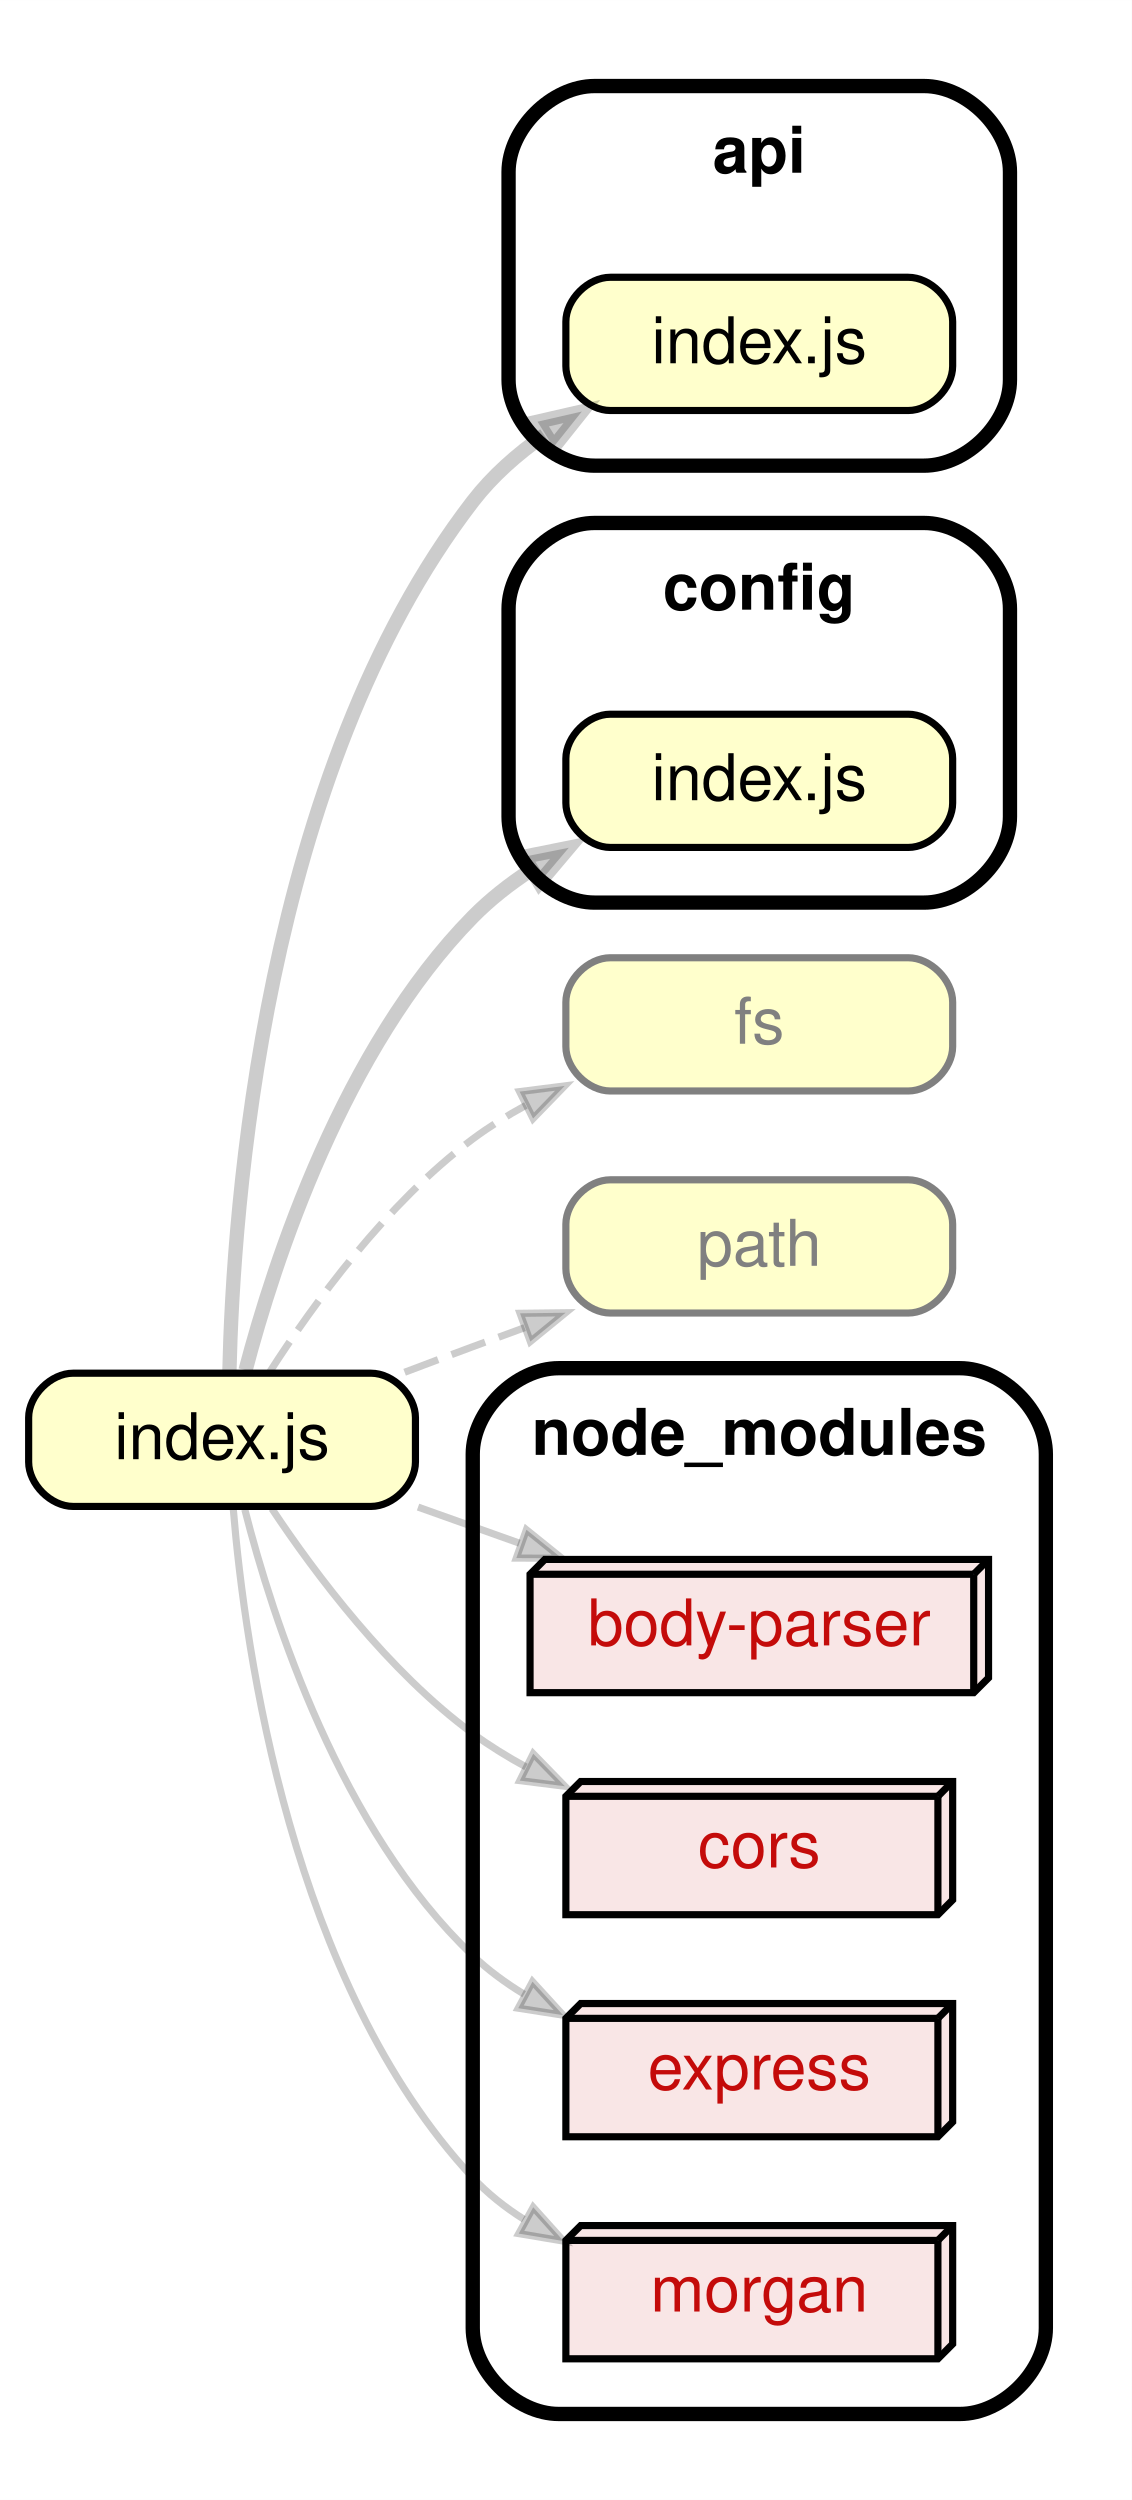
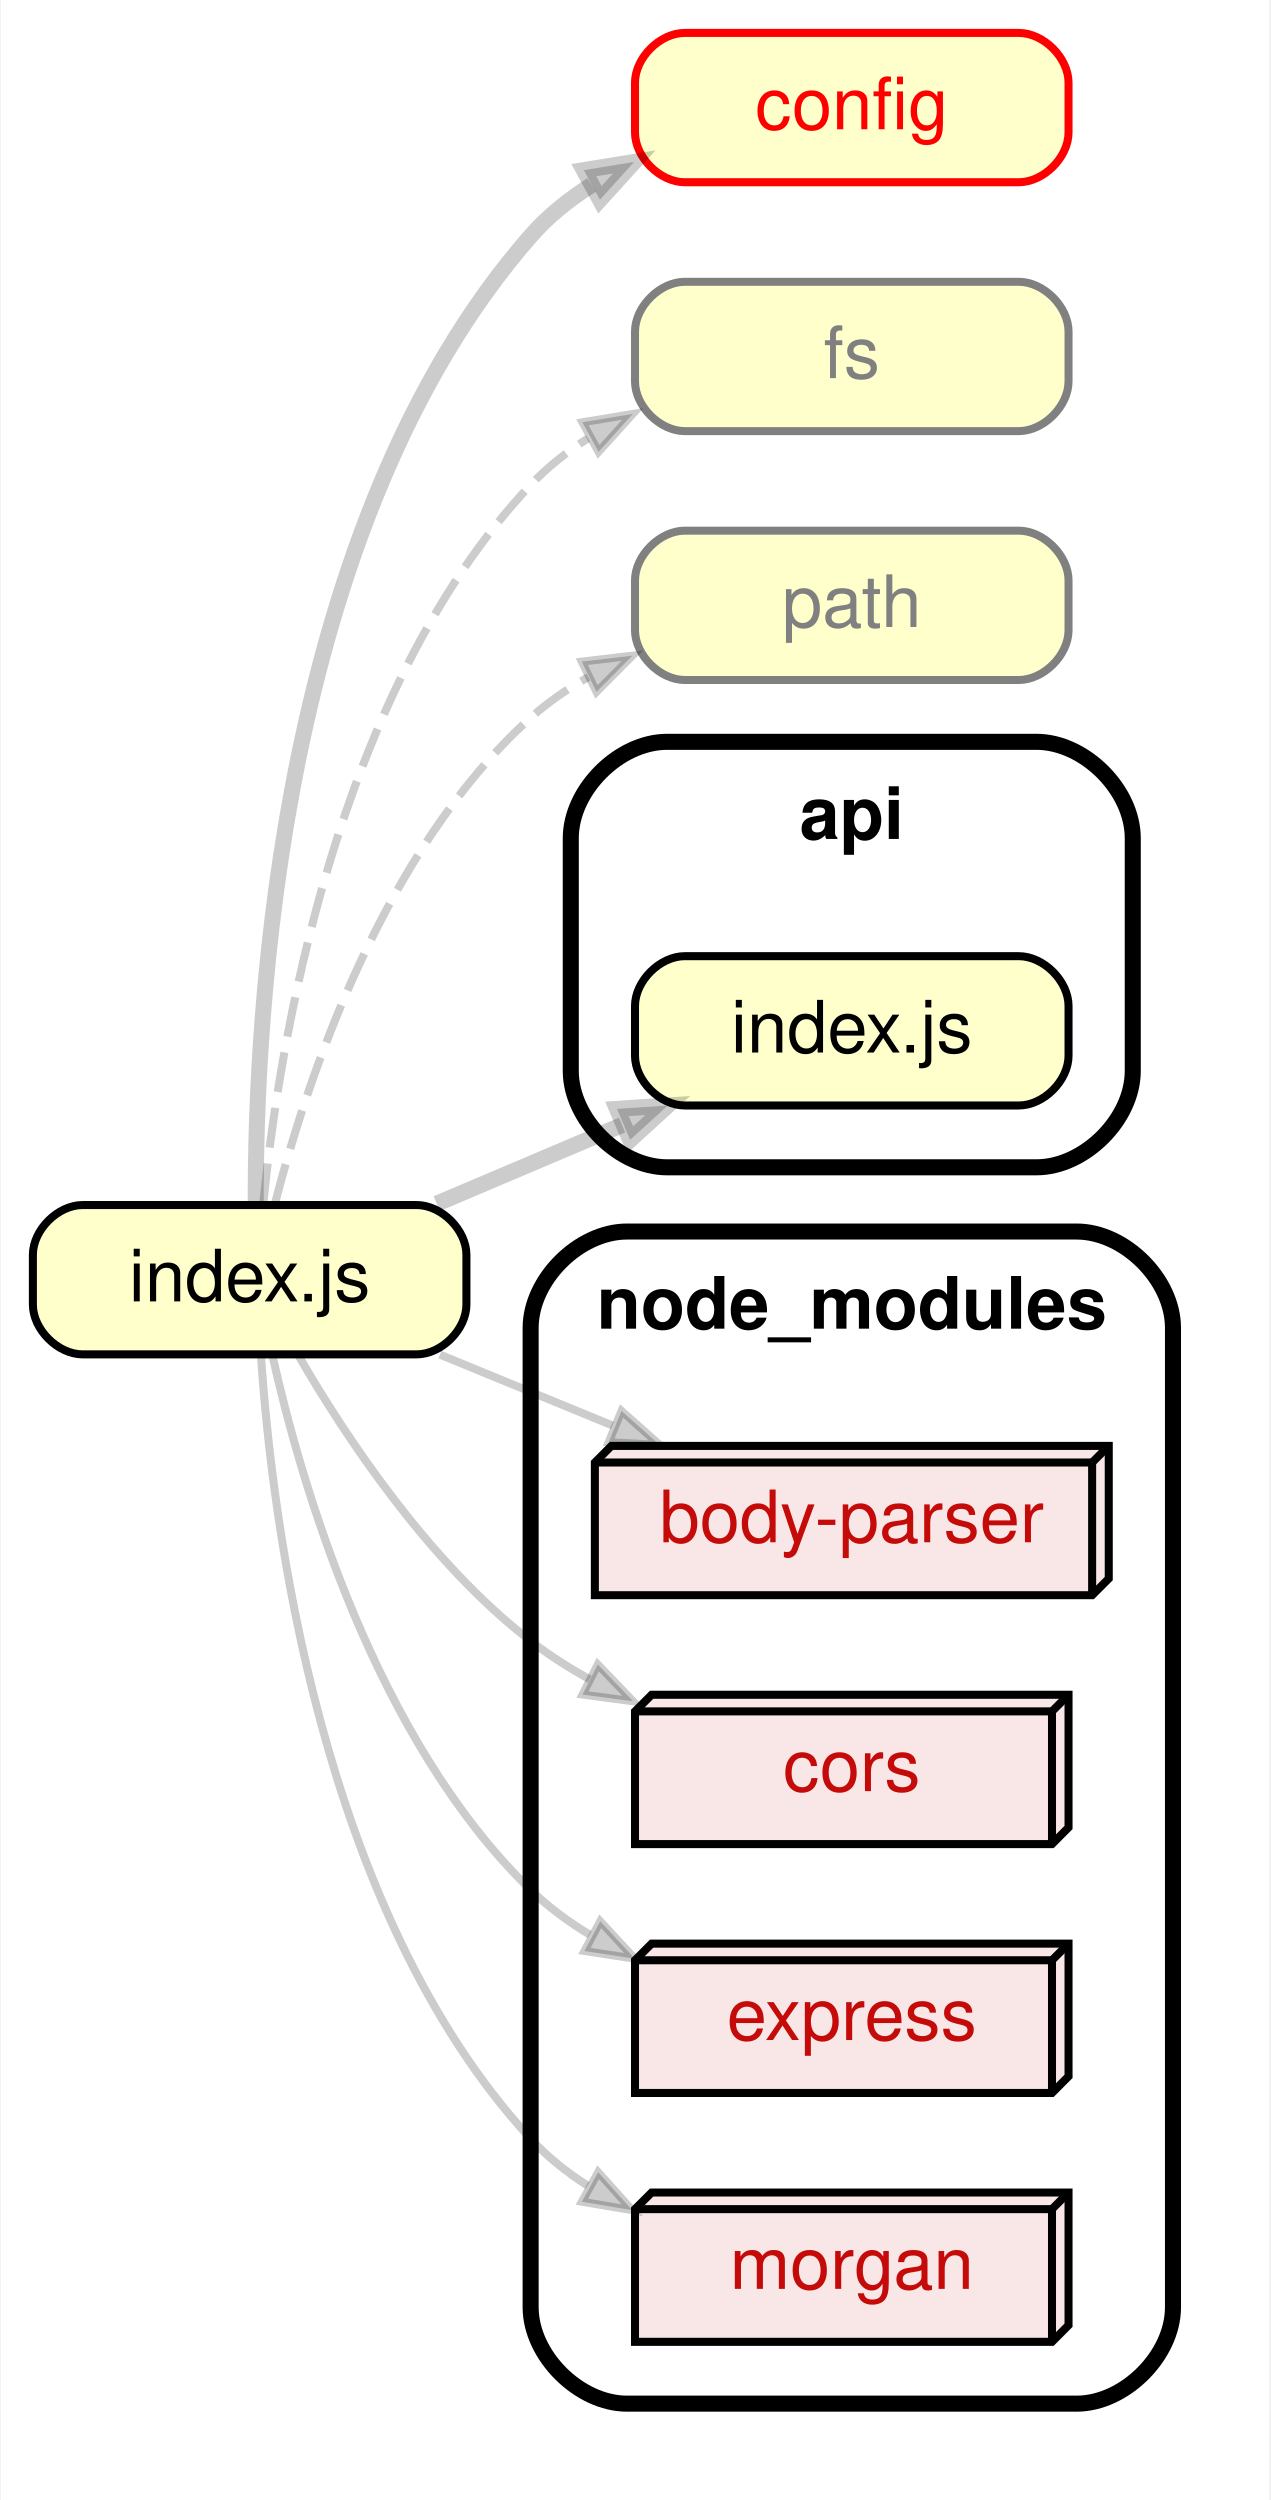
- <svg xmlns="http://www.w3.org/2000/svg" xmlns:xlink="http://www.w3.org/1999/xlink" width="158pt" height="349pt" viewBox="0.00 0.00 158.01 349.00">
-   <g id="graph0" class="graph" transform="scale(1 1) rotate(0) translate(4 345)">
-     <polygon fill="white" stroke="transparent" points="-4,4 -4,-345 154.01,-345 154.01,4 -4,4" />
+ <svg xmlns="http://www.w3.org/2000/svg" xmlns:xlink="http://www.w3.org/1999/xlink" width="158pt" height="311pt" viewBox="0.00 0.00 158.01 311.40">
+   <g id="graph0" class="graph" transform="scale(1 1) rotate(0) translate(4 307.4)">
+     <polygon fill="white" stroke="transparent" points="-4,4 -4,-307.4 154.01,-307.4 154.01,4 -4,4" />
    <g id="clust1" class="cluster">
-       <path fill="#ffffff" stroke="black" stroke-width="2" d="M79,-280C79,-280 125,-280 125,-280 131,-280 137,-286 137,-292 137,-292 137,-321 137,-321 137,-327 131,-333 125,-333 125,-333 79,-333 79,-333 73,-333 67,-327 67,-321 67,-321 67,-292 67,-292 67,-286 73,-280 79,-280" />
-       <text text-anchor="middle" x="102" y="-320.9" font-family="Helvetica,sans-Serif" font-weight="bold" font-size="9.00">api</text>
+       <path fill="#ffffff" stroke="black" stroke-width="2" d="M79,-162C79,-162 125,-162 125,-162 131,-162 137,-168 137,-174 137,-174 137,-203 137,-203 137,-209 131,-215 125,-215 125,-215 79,-215 79,-215 73,-215 67,-209 67,-203 67,-203 67,-174 67,-174 67,-168 73,-162 79,-162" />
+       <text text-anchor="middle" x="102" y="-202.9" font-family="Helvetica,sans-Serif" font-weight="bold" font-size="9.00">api</text>
    </g>
    <g id="clust2" class="cluster">
-       <path fill="#ffffff" stroke="black" stroke-width="2" d="M79,-219C79,-219 125,-219 125,-219 131,-219 137,-225 137,-231 137,-231 137,-260 137,-260 137,-266 131,-272 125,-272 125,-272 79,-272 79,-272 73,-272 67,-266 67,-260 67,-260 67,-231 67,-231 67,-225 73,-219 79,-219" />
-       <text text-anchor="middle" x="102" y="-259.9" font-family="Helvetica,sans-Serif" font-weight="bold" font-size="9.00">config</text>
-     </g>
-     <g id="clust3" class="cluster">
      <path fill="#ffffff" stroke="black" stroke-width="2" d="M74,-8C74,-8 130.01,-8 130.01,-8 136.01,-8 142.01,-14 142.01,-20 142.01,-20 142.01,-142 142.01,-142 142.01,-148 136.01,-154 130.01,-154 130.01,-154 74,-154 74,-154 68,-154 62,-148 62,-142 62,-142 62,-20 62,-20 62,-14 68,-8 74,-8" />
      <text text-anchor="middle" x="102" y="-141.9" font-family="Helvetica,sans-Serif" font-weight="bold" font-size="9.00">node_modules</text>
    </g>
    <g id="node1" class="node">
-       <g id="a_node1">
-         <a xlink:href="api/index.js" xlink:title="index.js">
-           <path fill="#ffffcc" stroke="black" d="M122.8,-306.3C122.8,-306.3 81.2,-306.3 81.2,-306.3 78.1,-306.3 75,-303.2 75,-300.1 75,-300.1 75,-293.9 75,-293.9 75,-290.8 78.1,-287.7 81.2,-287.7 81.2,-287.7 122.8,-287.7 122.8,-287.7 125.9,-287.7 129,-290.8 129,-293.9 129,-293.9 129,-300.1 129,-300.1 129,-303.2 125.9,-306.3 122.8,-306.3" />
-           <text text-anchor="middle" x="102" y="-294.3" font-family="Helvetica,sans-Serif" font-size="9.00">index.js</text>
-         </a>
-       </g>
+       <path fill="#ffffcc" stroke="red" d="M122.8,-303.3C122.8,-303.3 81.2,-303.3 81.2,-303.3 78.1,-303.3 75,-300.2 75,-297.1 75,-297.1 75,-290.9 75,-290.9 75,-287.8 78.1,-284.7 81.2,-284.7 81.2,-284.7 122.8,-284.7 122.8,-284.7 125.9,-284.7 129,-287.8 129,-290.9 129,-290.9 129,-297.1 129,-297.1 129,-300.2 125.9,-303.3 122.8,-303.3" />
+       <text text-anchor="middle" x="102" y="-291.3" font-family="Helvetica,sans-Serif" font-size="9.00" fill="red">config</text>
    </g>
    <g id="node2" class="node">
      <g id="a_node2">
-         <a xlink:href="config/index.js" xlink:title="index.js">
-           <path fill="#ffffcc" stroke="black" d="M122.8,-245.3C122.8,-245.3 81.2,-245.3 81.2,-245.3 78.1,-245.3 75,-242.2 75,-239.1 75,-239.1 75,-232.9 75,-232.9 75,-229.8 78.1,-226.7 81.2,-226.7 81.2,-226.7 122.8,-226.7 122.8,-226.7 125.9,-226.7 129,-229.8 129,-232.9 129,-232.9 129,-239.1 129,-239.1 129,-242.2 125.9,-245.3 122.8,-245.3" />
-           <text text-anchor="middle" x="102" y="-233.3" font-family="Helvetica,sans-Serif" font-size="9.00">index.js</text>
+         <a xlink:href="api/index.js" xlink:title="index.js">
+           <path fill="#ffffcc" stroke="black" d="M122.8,-188.3C122.8,-188.3 81.2,-188.3 81.2,-188.3 78.1,-188.3 75,-185.2 75,-182.1 75,-182.1 75,-175.9 75,-175.9 75,-172.8 78.1,-169.7 81.2,-169.7 81.2,-169.7 122.8,-169.7 122.8,-169.7 125.9,-169.7 129,-172.8 129,-175.9 129,-175.9 129,-182.1 129,-182.1 129,-185.2 125.9,-188.3 122.8,-188.3" />
+           <text text-anchor="middle" x="102" y="-176.3" font-family="Helvetica,sans-Serif" font-size="9.00">index.js</text>
        </a>
      </g>
    </g>
    <g id="node3" class="node">
-       <path fill="#ffffcc" stroke="grey" d="M122.8,-211.3C122.8,-211.3 81.2,-211.3 81.2,-211.3 78.1,-211.3 75,-208.2 75,-205.1 75,-205.1 75,-198.9 75,-198.9 75,-195.8 78.1,-192.7 81.2,-192.7 81.2,-192.7 122.8,-192.7 122.8,-192.7 125.9,-192.7 129,-195.8 129,-198.9 129,-198.9 129,-205.1 129,-205.1 129,-208.2 125.9,-211.3 122.8,-211.3" />
-       <text text-anchor="middle" x="102" y="-199.3" font-family="Helvetica,sans-Serif" font-size="9.00" fill="grey">fs</text>
+       <path fill="#ffffcc" stroke="grey" d="M122.8,-272.3C122.8,-272.3 81.2,-272.3 81.2,-272.3 78.1,-272.3 75,-269.2 75,-266.1 75,-266.1 75,-259.9 75,-259.9 75,-256.8 78.1,-253.7 81.2,-253.7 81.2,-253.7 122.8,-253.7 122.8,-253.7 125.9,-253.7 129,-256.8 129,-259.9 129,-259.9 129,-266.1 129,-266.1 129,-269.2 125.9,-272.3 122.8,-272.3" />
+       <text text-anchor="middle" x="102" y="-260.3" font-family="Helvetica,sans-Serif" font-size="9.00" fill="grey">fs</text>
    </g>
    <g id="node4" class="node">
      <g id="a_node4">
        <a xlink:href="index.js" xlink:title="index.js">
-           <path fill="#ffffcc" stroke="black" d="M47.8,-153.3C47.8,-153.3 6.2,-153.3 6.2,-153.3 3.1,-153.3 0,-150.2 0,-147.1 0,-147.1 0,-140.9 0,-140.9 0,-137.8 3.1,-134.7 6.2,-134.7 6.2,-134.7 47.8,-134.7 47.8,-134.7 50.9,-134.7 54,-137.8 54,-140.9 54,-140.9 54,-147.1 54,-147.1 54,-150.2 50.9,-153.3 47.8,-153.3" />
-           <text text-anchor="middle" x="27" y="-141.3" font-family="Helvetica,sans-Serif" font-size="9.00">index.js</text>
+           <path fill="#ffffcc" stroke="black" d="M47.8,-157.3C47.8,-157.3 6.2,-157.3 6.2,-157.3 3.1,-157.3 0,-154.2 0,-151.1 0,-151.1 0,-144.9 0,-144.9 0,-141.8 3.1,-138.7 6.2,-138.7 6.2,-138.7 47.8,-138.7 47.8,-138.7 50.9,-138.7 54,-141.8 54,-144.9 54,-144.9 54,-151.1 54,-151.1 54,-154.2 50.9,-157.3 47.8,-157.3" />
+           <text text-anchor="middle" x="27" y="-145.3" font-family="Helvetica,sans-Serif" font-size="9.00">index.js</text>
        </a>
      </g>
    </g>
+     <g id="edge2" class="edge">
+       <path fill="none" stroke="#000000" stroke-width="2" stroke-opacity="0.2" d="M27.76,-157.48C27.68,-180.9 30.67,-242.18 62,-278 64.17,-280.48 66.78,-282.58 69.61,-284.36" />
+       <polygon fill="#000000" fill-opacity="0.2" stroke="#000000" stroke-width="2" stroke-opacity="0.2" points="68.62,-286.21 74.9,-287.23 70.63,-282.52 68.62,-286.21" />
+     </g>
    <g id="edge1" class="edge">
-       <path fill="none" stroke="#000000" stroke-width="2" stroke-opacity="0.2" d="M28.02,-153.32C28.54,-176.38 32.78,-237 62,-275 64.74,-278.56 68.22,-281.63 71.98,-284.26" />
-       <polygon fill="#000000" fill-opacity="0.2" stroke="#000000" stroke-width="2" stroke-opacity="0.2" points="71.04,-286.14 77.23,-287.56 73.27,-282.59 71.04,-286.14" />
-     </g>
-     <g id="edge2" class="edge">
-       <path fill="none" stroke="#000000" stroke-width="2" stroke-opacity="0.2" d="M30.28,-153.72C34.29,-168.97 43.97,-198.65 62,-217 64.38,-219.42 67.12,-221.57 70.03,-223.48" />
-       <polygon fill="#000000" fill-opacity="0.2" stroke="#000000" stroke-width="2" stroke-opacity="0.2" points="69.18,-225.41 75.41,-226.66 71.31,-221.8 69.18,-225.41" />
+       <path fill="none" stroke="#000000" stroke-width="2" stroke-opacity="0.2" d="M50.3,-157.47C57.58,-160.56 65.76,-164.04 73.39,-167.27" />
+       <polygon fill="#000000" fill-opacity="0.2" stroke="#000000" stroke-width="2" stroke-opacity="0.2" points="72.75,-169.28 79.09,-169.7 74.39,-165.42 72.75,-169.28" />
    </g>
    <g id="edge6" class="edge">
-       <path fill="none" stroke="#000000" stroke-dasharray="5,2" stroke-opacity="0.2" d="M33.68,-153.51C39.69,-162.87 49.96,-177.04 62,-186 64.3,-187.71 66.81,-189.28 69.41,-190.69" />
-       <polygon fill="#000000" fill-opacity="0.2" stroke="#000000" stroke-opacity="0.2" points="68.54,-192.61 74.84,-193.41 70.42,-188.85 68.54,-192.61" />
+       <path fill="none" stroke="#000000" stroke-dasharray="5,2" stroke-opacity="0.2" d="M28.7,-157.5C30.61,-176.82 37.56,-221.09 62,-247 64.09,-249.21 66.52,-251.13 69.14,-252.79" />
+       <polygon fill="#000000" fill-opacity="0.2" stroke="#000000" stroke-opacity="0.2" points="68.45,-254.8 74.72,-255.84 70.46,-251.12 68.45,-254.8" />
    </g>
    <g id="node5" class="node">
      <g id="a_node5">
        <a xlink:href="node_modules/body-parser" xlink:title="body-parser">
          <polygon fill="#c40b0a" fill-opacity="0.102" stroke="black" points="134.01,-127.3 72.06,-127.3 70,-125.23 70,-108.7 131.94,-108.7 134.01,-110.77 134.01,-127.3" />
          <polyline fill="none" stroke="black" points="131.94,-125.23 70,-125.23 " />
          <polyline fill="none" stroke="black" points="131.94,-125.23 131.94,-108.7 " />
          <polyline fill="none" stroke="black" points="131.94,-125.23 134.01,-127.3 " />
          <text text-anchor="middle" x="102" y="-115.3" font-family="Helvetica,sans-Serif" font-size="9.00" fill="#c40b0a">body-parser</text>
        </a>
      </g>
    </g>
    <g id="edge3" class="edge">
-       <path fill="none" stroke="#000000" stroke-opacity="0.2" d="M54.36,-134.61C58.95,-132.98 63.78,-131.26 68.51,-129.57" />
-       <polygon fill="#000000" fill-opacity="0.2" stroke="#000000" stroke-opacity="0.2" points="69.49,-131.45 74.44,-127.46 68.08,-127.49 69.49,-131.45" />
+       <path fill="none" stroke="#000000" stroke-opacity="0.2" d="M50.7,-138.67C57.5,-135.88 65.05,-132.77 72.19,-129.84" />
+       <polygon fill="#000000" fill-opacity="0.2" stroke="#000000" stroke-opacity="0.2" points="73.32,-131.65 78.07,-127.43 71.72,-127.76 73.32,-131.65" />
    </g>
    <g id="node6" class="node">
      <g id="a_node6">
        <a xlink:href="node_modules/cors" xlink:title="cors">
          <polygon fill="#c40b0a" fill-opacity="0.102" stroke="black" points="129,-96.3 77.07,-96.3 75,-94.23 75,-77.7 126.94,-77.7 129,-79.77 129,-96.3" />
          <polyline fill="none" stroke="black" points="126.94,-94.23 75,-94.23 " />
          <polyline fill="none" stroke="black" points="126.94,-94.23 126.94,-77.7 " />
          <polyline fill="none" stroke="black" points="126.94,-94.23 129,-96.3 " />
          <text text-anchor="middle" x="102" y="-84.3" font-family="Helvetica,sans-Serif" font-size="9.00" fill="#c40b0a">cors</text>
        </a>
      </g>
    </g>
    <g id="edge4" class="edge">
-       <path fill="none" stroke="#000000" stroke-opacity="0.2" d="M33.96,-134.38C40.04,-125.24 50.23,-111.65 62,-103 64.31,-101.3 66.83,-99.75 69.43,-98.33" />
-       <polygon fill="#000000" fill-opacity="0.2" stroke="#000000" stroke-opacity="0.2" points="70.44,-100.18 74.87,-95.63 68.57,-96.42 70.44,-100.18" />
+       <path fill="none" stroke="#000000" stroke-opacity="0.2" d="M33.09,-138.54C38.9,-128.51 49.28,-112.8 62,-103 64.27,-101.25 66.76,-99.66 69.35,-98.22" />
+       <polygon fill="#000000" fill-opacity="0.2" stroke="#000000" stroke-opacity="0.2" points="70.36,-100.07 74.76,-95.49 68.46,-96.32 70.36,-100.07" />
    </g>
    <g id="node7" class="node">
      <g id="a_node7">
        <a xlink:href="node_modules/express" xlink:title="express">
          <polygon fill="#c40b0a" fill-opacity="0.102" stroke="black" points="129,-65.3 77.07,-65.3 75,-63.23 75,-46.7 126.94,-46.7 129,-48.77 129,-65.3" />
          <polyline fill="none" stroke="black" points="126.94,-63.23 75,-63.23 " />
          <polyline fill="none" stroke="black" points="126.94,-63.23 126.94,-46.7 " />
          <polyline fill="none" stroke="black" points="126.94,-63.23 129,-65.3 " />
          <text text-anchor="middle" x="102" y="-53.3" font-family="Helvetica,sans-Serif" font-size="9.00" fill="#c40b0a">express</text>
        </a>
      </g>
    </g>
    <g id="edge5" class="edge">
-       <path fill="none" stroke="#000000" stroke-opacity="0.2" d="M30.18,-134.27C34.06,-119.05 43.55,-89.51 62,-72 64.14,-69.97 66.58,-68.17 69.17,-66.6" />
-       <polygon fill="#000000" fill-opacity="0.2" stroke="#000000" stroke-opacity="0.2" points="70.34,-68.36 74.63,-63.67 68.35,-64.65 70.34,-68.36" />
+       <path fill="none" stroke="#000000" stroke-opacity="0.2" d="M29.85,-138.51C33.39,-122.69 42.59,-90.81 62,-72 64.18,-69.88 66.69,-68.03 69.35,-66.42" />
+       <polygon fill="#000000" fill-opacity="0.2" stroke="#000000" stroke-opacity="0.2" points="70.67,-68.09 74.98,-63.42 68.7,-64.38 70.67,-68.09" />
    </g>
    <g id="node8" class="node">
      <g id="a_node8">
        <a xlink:href="node_modules/morgan" xlink:title="morgan">
          <polygon fill="#c40b0a" fill-opacity="0.102" stroke="black" points="129,-34.3 77.07,-34.3 75,-32.23 75,-15.7 126.94,-15.7 129,-17.77 129,-34.3" />
          <polyline fill="none" stroke="black" points="126.94,-32.23 75,-32.23 " />
          <polyline fill="none" stroke="black" points="126.94,-32.23 126.94,-15.7 " />
          <polyline fill="none" stroke="black" points="126.94,-32.23 129,-34.3 " />
          <text text-anchor="middle" x="102" y="-22.3" font-family="Helvetica,sans-Serif" font-size="9.00" fill="#c40b0a">morgan</text>
        </a>
      </g>
    </g>
    <g id="edge7" class="edge">
-       <path fill="none" stroke="#000000" stroke-opacity="0.2" d="M28.56,-134.43C30.21,-114.5 36.71,-68.14 62,-41 64.07,-38.77 66.5,-36.85 69.12,-35.19" />
-       <polygon fill="#000000" fill-opacity="0.2" stroke="#000000" stroke-opacity="0.2" points="70.44,-36.86 74.69,-32.13 68.42,-33.18 70.44,-36.86" />
+       <path fill="none" stroke="#000000" stroke-opacity="0.2" d="M28.4,-138.69C29.75,-118.36 35.71,-69.52 62,-41 64.06,-38.76 66.48,-36.83 69.09,-35.16" />
+       <polygon fill="#000000" fill-opacity="0.2" stroke="#000000" stroke-opacity="0.2" points="70.41,-36.83 74.65,-32.1 68.38,-33.15 70.41,-36.83" />
    </g>
    <g id="node9" class="node">
-       <path fill="#ffffcc" stroke="grey" d="M122.8,-180.3C122.8,-180.3 81.2,-180.3 81.2,-180.3 78.1,-180.3 75,-177.2 75,-174.1 75,-174.1 75,-167.9 75,-167.9 75,-164.8 78.1,-161.7 81.2,-161.7 81.2,-161.7 122.8,-161.7 122.8,-161.7 125.9,-161.7 129,-164.8 129,-167.9 129,-167.9 129,-174.1 129,-174.1 129,-177.2 125.9,-180.3 122.8,-180.3" />
-       <text text-anchor="middle" x="102" y="-168.3" font-family="Helvetica,sans-Serif" font-size="9.00" fill="grey">path</text>
+       <path fill="#ffffcc" stroke="grey" d="M122.8,-241.3C122.8,-241.3 81.2,-241.3 81.2,-241.3 78.1,-241.3 75,-238.2 75,-235.1 75,-235.1 75,-228.9 75,-228.9 75,-225.8 78.1,-222.7 81.2,-222.7 81.2,-222.7 122.8,-222.7 122.8,-222.7 125.9,-222.7 129,-225.8 129,-228.9 129,-228.9 129,-235.1 129,-235.1 129,-238.2 125.9,-241.3 122.8,-241.3" />
+       <text text-anchor="middle" x="102" y="-229.3" font-family="Helvetica,sans-Serif" font-size="9.00" fill="grey">path</text>
    </g>
    <g id="edge8" class="edge">
-       <path fill="none" stroke="#000000" stroke-dasharray="5,2" stroke-opacity="0.2" d="M52.49,-153.43C55.69,-154.64 58.92,-155.86 62,-157 64.35,-157.87 66.79,-158.77 69.24,-159.66" />
-       <polygon fill="#000000" fill-opacity="0.2" stroke="#000000" stroke-opacity="0.2" points="68.6,-161.66 74.96,-161.74 70.04,-157.72 68.6,-161.66" />
+       <path fill="none" stroke="#000000" stroke-dasharray="5,2" stroke-opacity="0.2" d="M30.17,-157.56C34.03,-172.5 43.5,-201.39 62,-218 64.16,-219.94 66.61,-221.62 69.2,-223.07" />
+       <polygon fill="#000000" fill-opacity="0.2" stroke="#000000" stroke-opacity="0.2" points="68.37,-224.99 74.68,-225.73 70.2,-221.22 68.37,-224.99" />
    </g>
  </g>
</svg>
